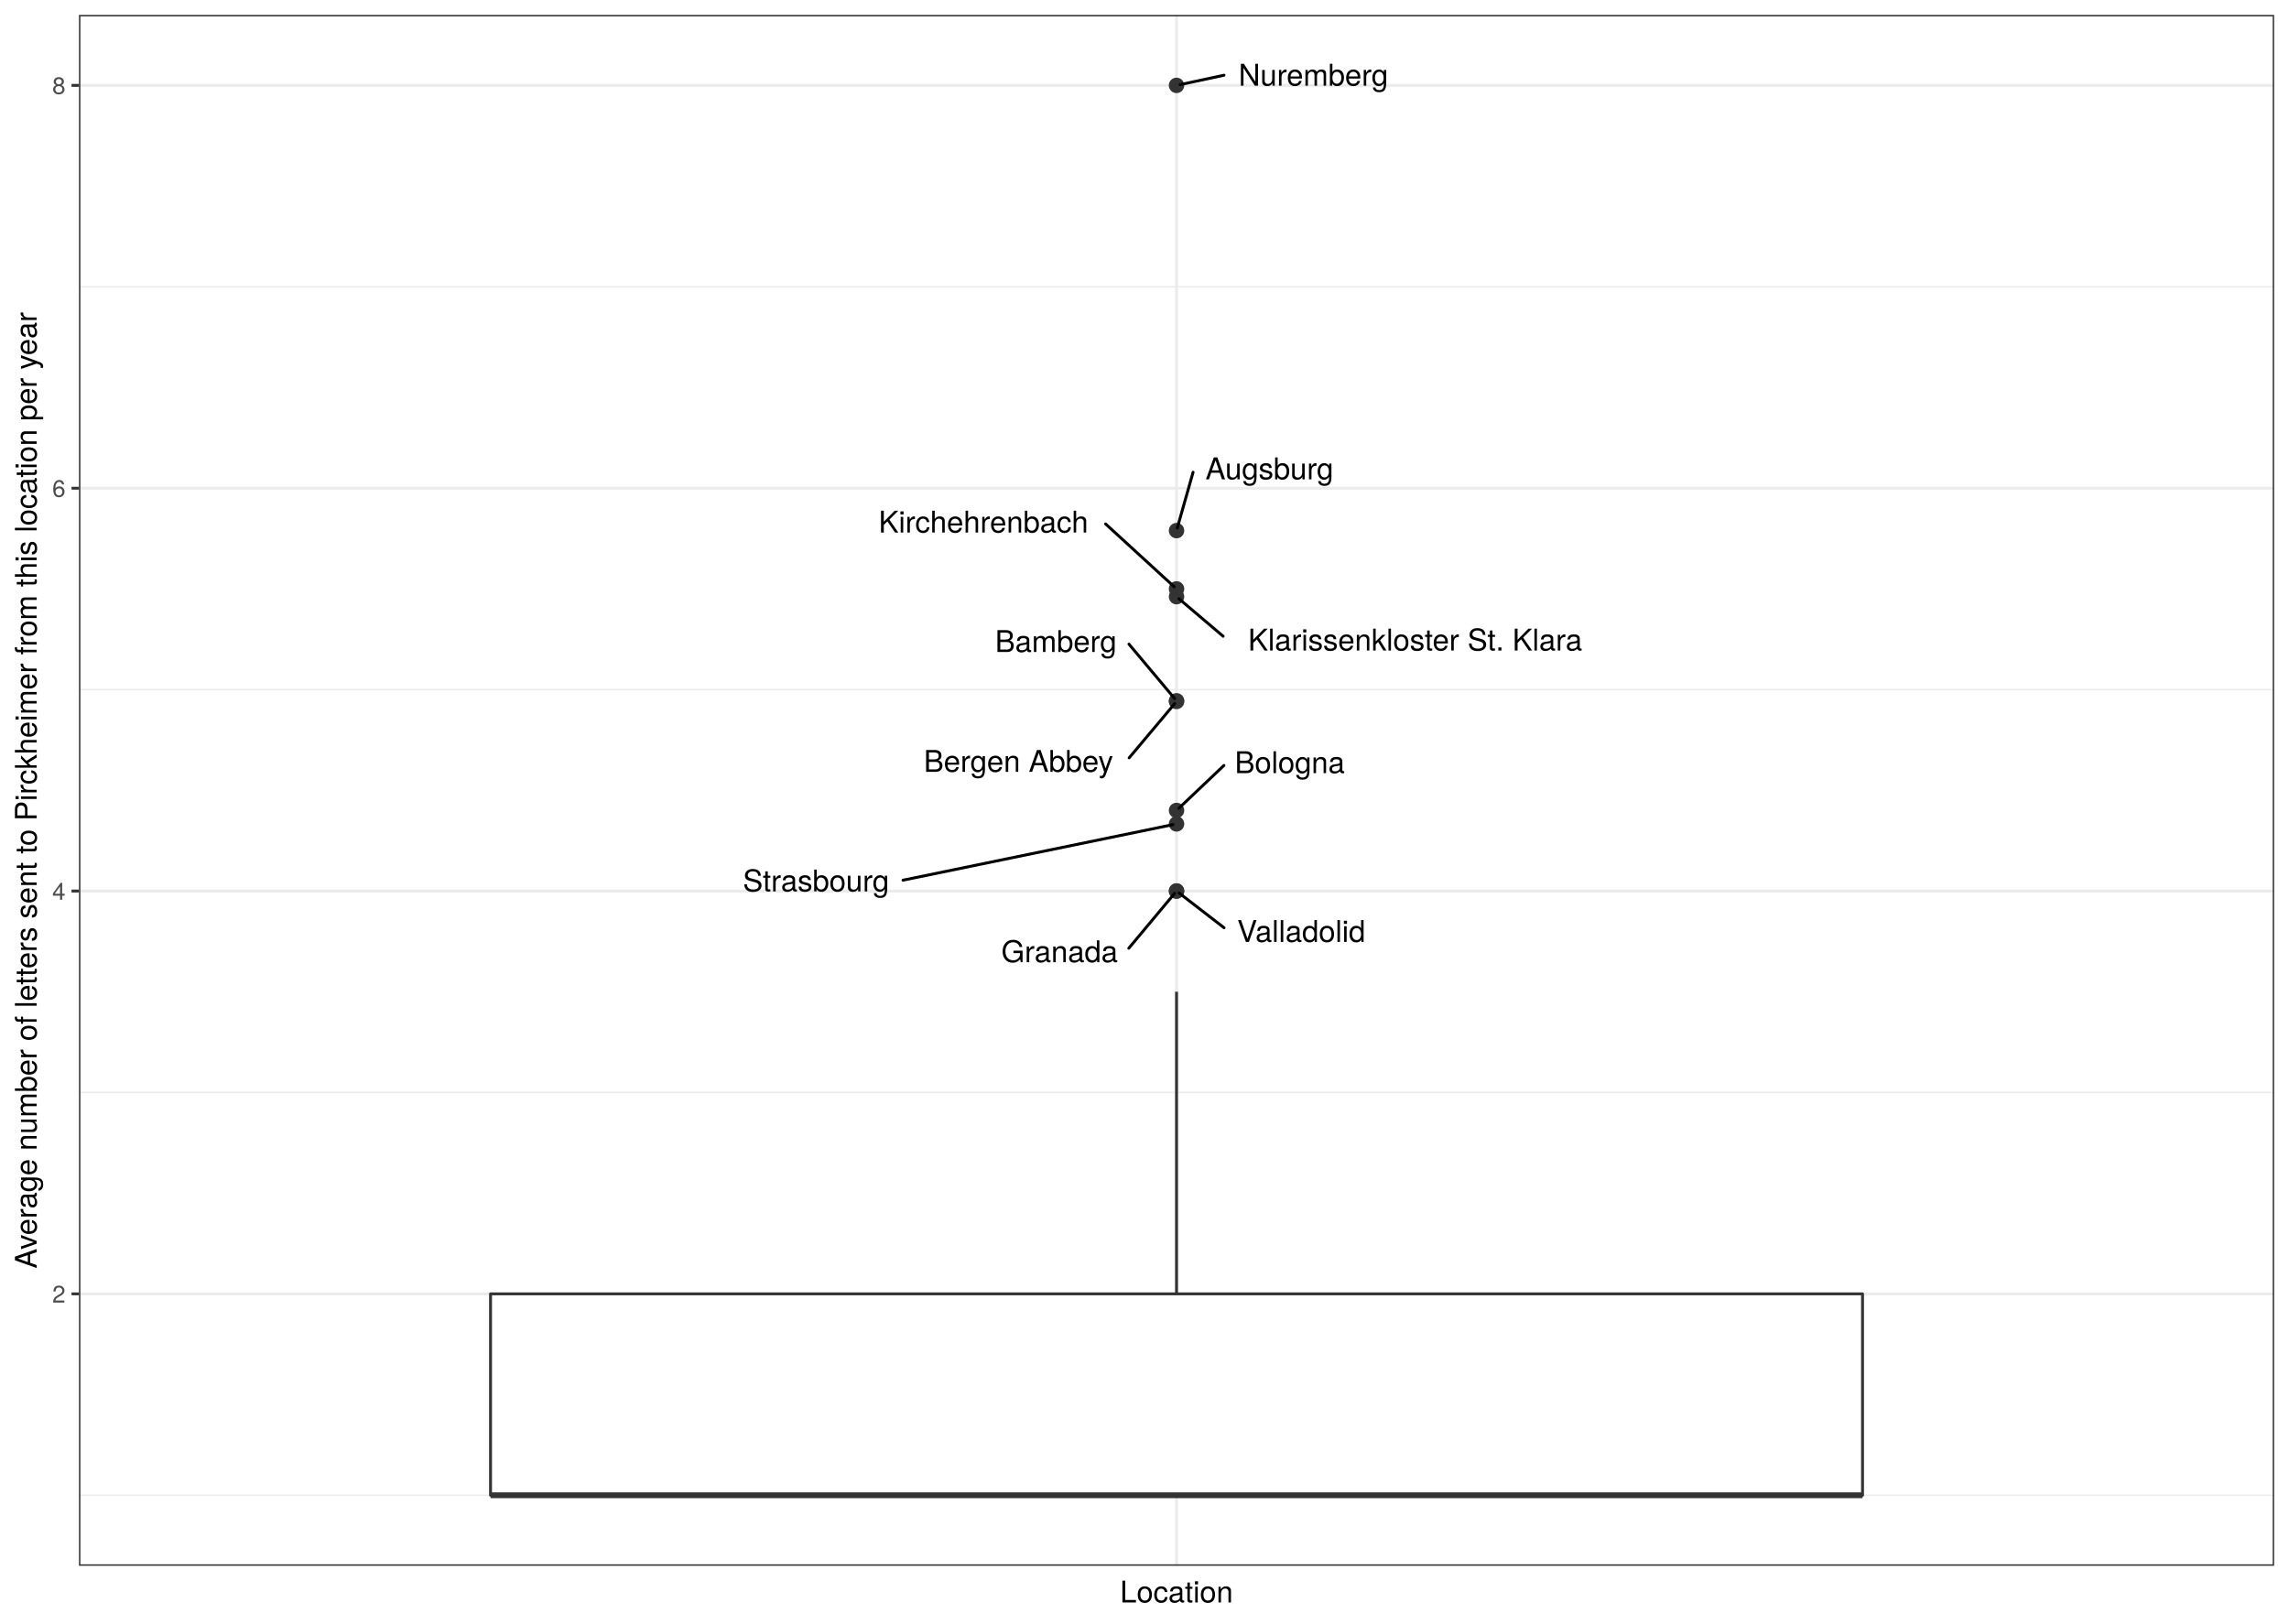
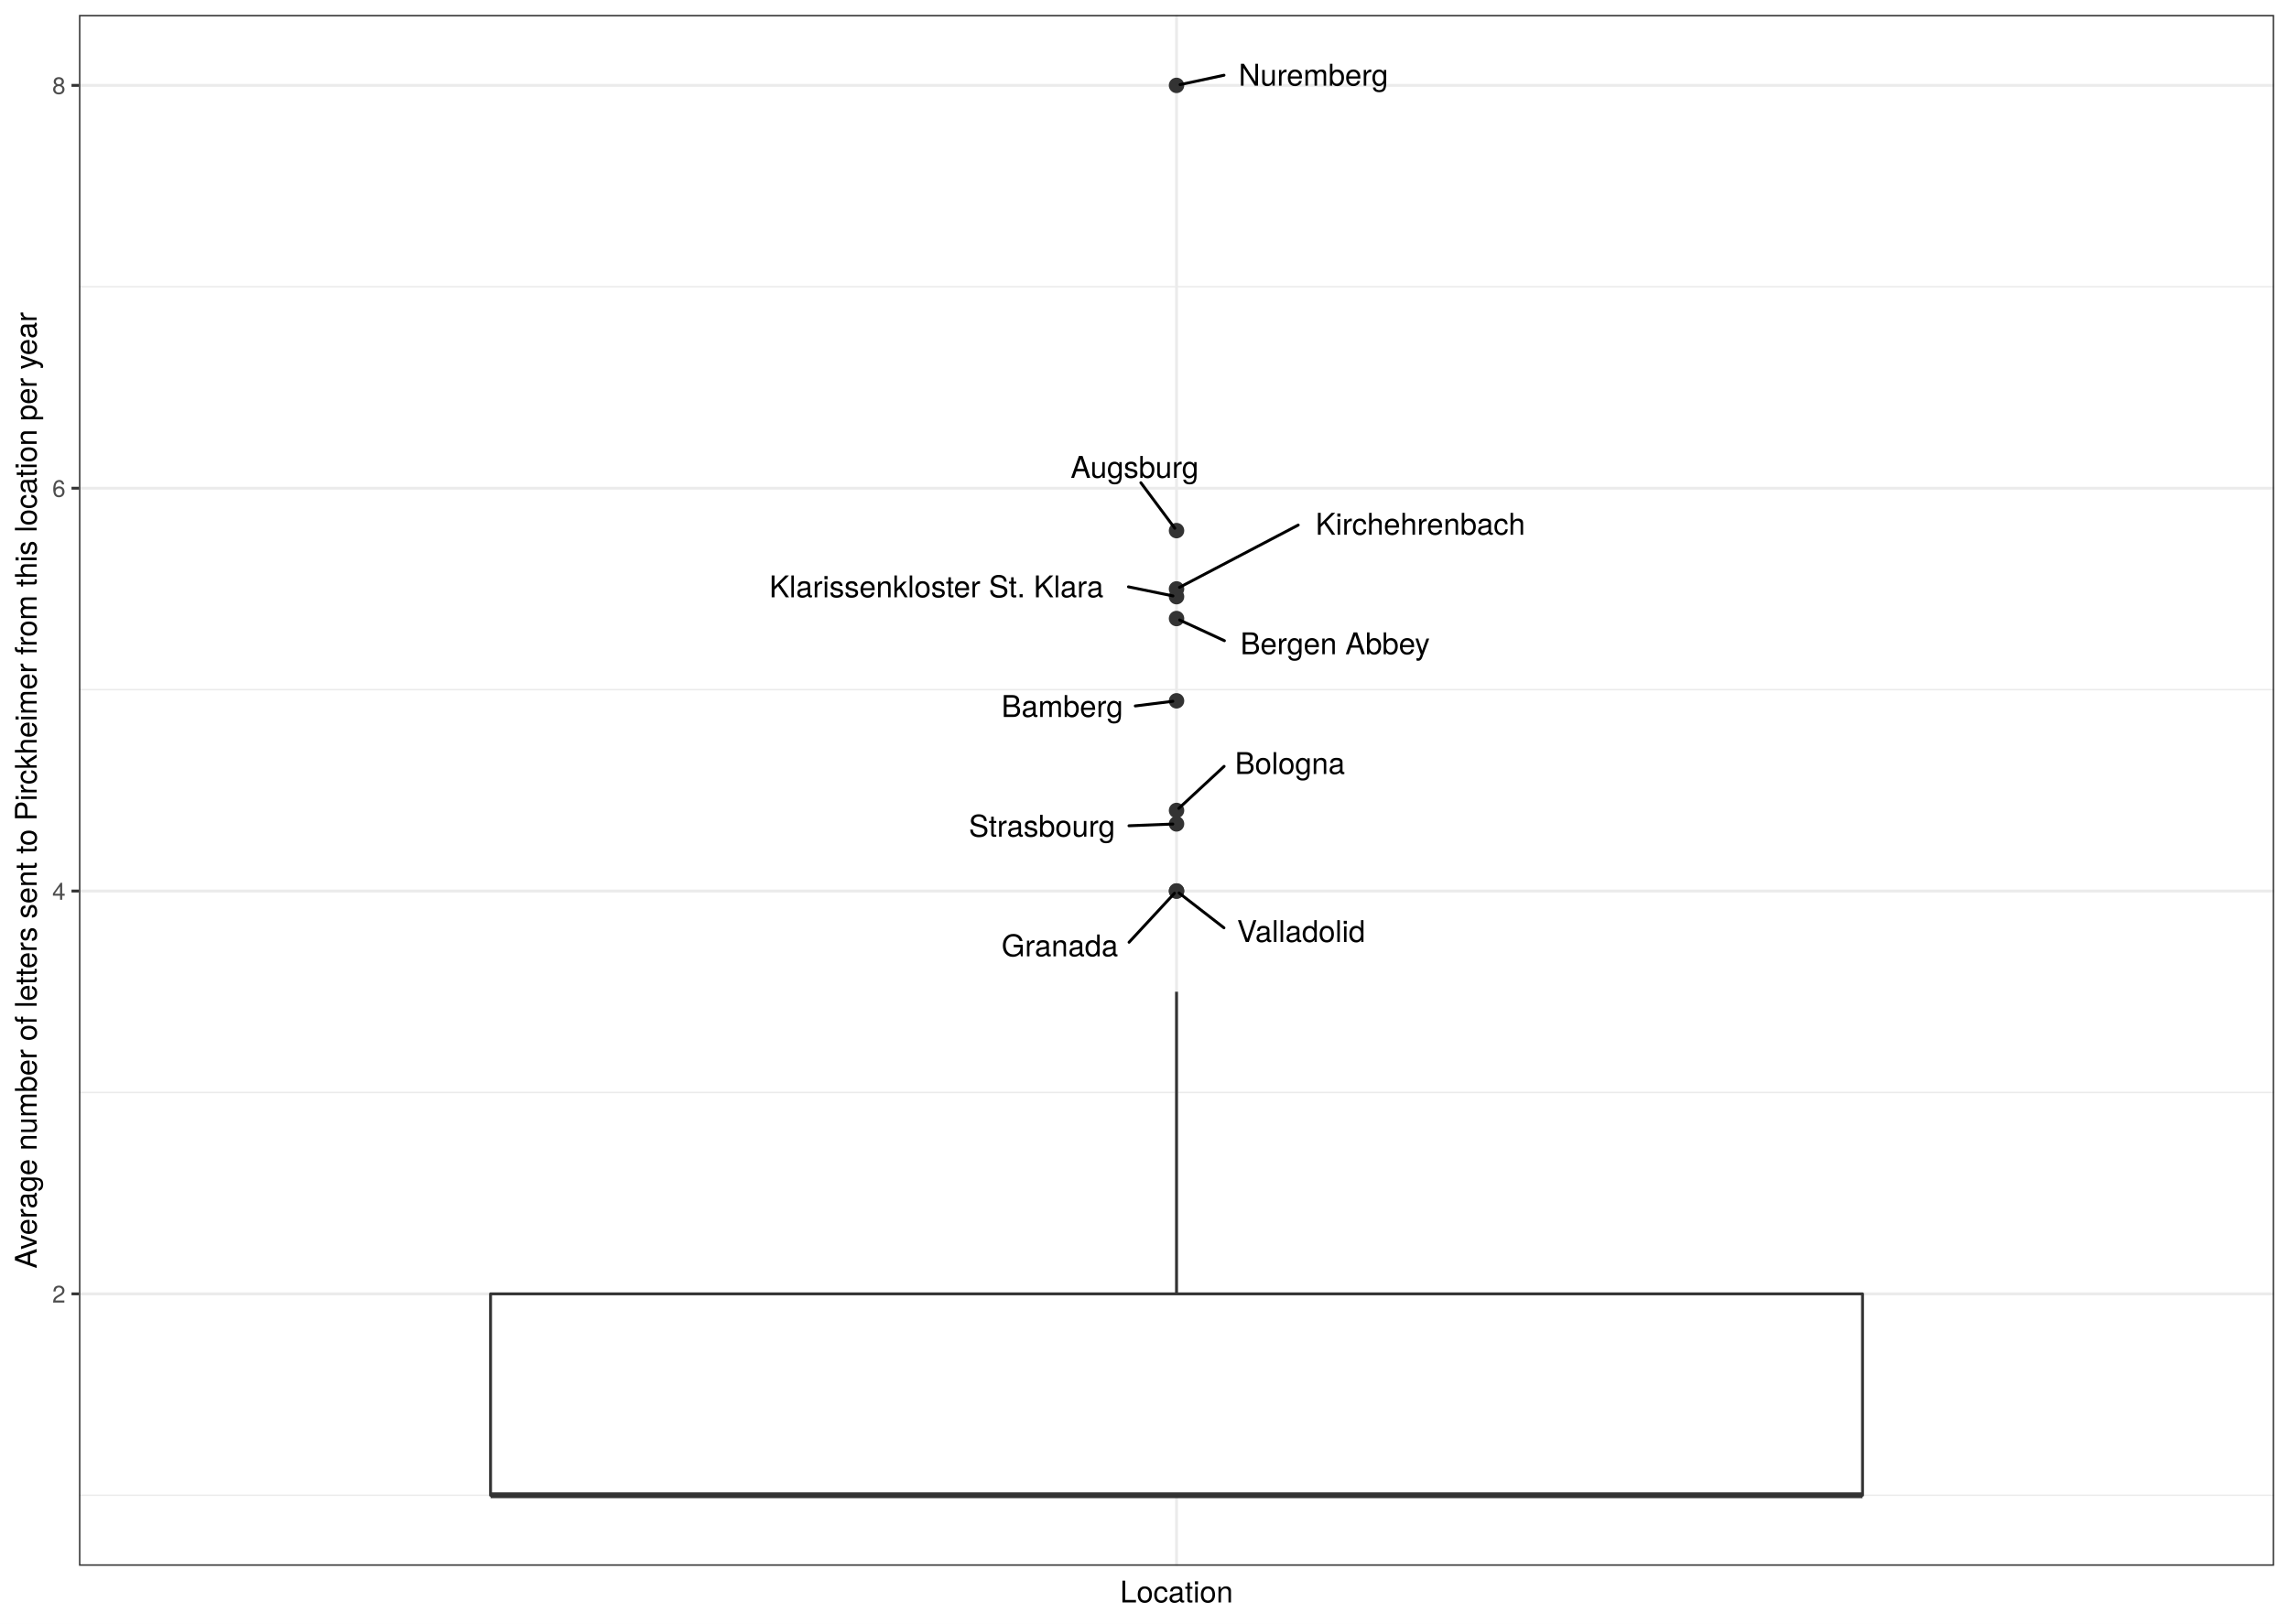
<svg xmlns="http://www.w3.org/2000/svg" class="svglite" width="842.40pt" height="597.60pt" viewBox="0 0 842.40 597.60">
  <defs>
    <style type="text/css">
    .svglite line, .svglite polyline, .svglite polygon, .svglite path, .svglite rect, .svglite circle {
      fill: none;
      stroke: #000000;
      stroke-linecap: round;
      stroke-linejoin: round;
      stroke-miterlimit: 10.00;
    }
    .svglite text {
      white-space: pre;
    }
  </style>
  </defs>
  <rect width="100%" height="100%" style="stroke: none; fill: #FFFFFF;" />
  <defs>
    <clipPath id="cpMC4wMHw4NDIuNDB8MC4wMHw1OTcuNjA=">
      <rect x="0.00" y="0.00" width="842.40" height="597.60" />
    </clipPath>
  </defs>
  <g clip-path="url(#cpMC4wMHw4NDIuNDB8MC4wMHw1OTcuNjA=)">
    <rect x="0.00" y="-0" width="842.40" height="597.60" style="stroke-width: 1.07; stroke: #FFFFFF; fill: #FFFFFF;" />
  </g>
  <defs>
    <clipPath id="cpMjkuMDZ8ODM2LjkyfDUuNDh8NTc2LjMz">
      <rect x="29.06" y="5.48" width="807.87" height="570.85" />
    </clipPath>
  </defs>
  <g clip-path="url(#cpMjkuMDZ8ODM2LjkyfDUuNDh8NTc2LjMz)">
    <rect x="29.06" y="5.48" width="807.87" height="570.85" style="stroke-width: 1.07; stroke: none; fill: #FFFFFF;" />
    <polyline points="29.06,550.38 836.92,550.38 " style="stroke-width: 0.53; stroke: #EBEBEB; stroke-linecap: butt;" />
    <polyline points="29.06,402.11 836.92,402.11 " style="stroke-width: 0.53; stroke: #EBEBEB; stroke-linecap: butt;" />
    <polyline points="29.06,253.84 836.92,253.84 " style="stroke-width: 0.53; stroke: #EBEBEB; stroke-linecap: butt;" />
    <polyline points="29.06,105.56 836.92,105.56 " style="stroke-width: 0.53; stroke: #EBEBEB; stroke-linecap: butt;" />
    <polyline points="29.06,476.25 836.92,476.25 " style="stroke-width: 1.07; stroke: #EBEBEB; stroke-linecap: butt;" />
    <polyline points="29.06,327.97 836.92,327.97 " style="stroke-width: 1.07; stroke: #EBEBEB; stroke-linecap: butt;" />
    <polyline points="29.06,179.70 836.92,179.70 " style="stroke-width: 1.07; stroke: #EBEBEB; stroke-linecap: butt;" />
    <polyline points="29.06,31.43 836.92,31.43 " style="stroke-width: 1.07; stroke: #EBEBEB; stroke-linecap: butt;" />
    <polyline points="432.99,576.33 432.99,5.48 " style="stroke-width: 1.07; stroke: #EBEBEB; stroke-linecap: butt;" />
    <circle cx="432.99" cy="31.43" r="2.49" style="stroke-width: 0.71; stroke: #333333; fill: #333333;" />
    <circle cx="432.99" cy="195.31" r="2.49" style="stroke-width: 0.71; stroke: #333333; fill: #333333;" />
    <circle cx="432.99" cy="257.96" r="2.49" style="stroke-width: 0.71; stroke: #333333; fill: #333333;" />
-     <circle cx="432.99" cy="258.20" r="2.49" style="stroke-width: 0.71; stroke: #333333; fill: #333333;" />
+     <circle cx="432.99" cy="227.67" r="2.49" style="stroke-width: 0.71; stroke: #333333; fill: #333333;" />
    <circle cx="432.99" cy="219.62" r="2.49" style="stroke-width: 0.71; stroke: #333333; fill: #333333;" />
    <circle cx="432.99" cy="298.32" r="2.49" style="stroke-width: 0.71; stroke: #333333; fill: #333333;" />
    <circle cx="432.99" cy="303.26" r="2.49" style="stroke-width: 0.71; stroke: #333333; fill: #333333;" />
    <circle cx="432.99" cy="216.77" r="2.49" style="stroke-width: 0.71; stroke: #333333; fill: #333333;" />
    <circle cx="432.99" cy="327.97" r="2.49" style="stroke-width: 0.71; stroke: #333333; fill: #333333;" />
    <circle cx="432.99" cy="327.97" r="2.49" style="stroke-width: 0.71; stroke: #333333; fill: #333333;" />
    <line x1="432.99" y1="476.25" x2="432.99" y2="365.04" style="stroke-width: 1.07; stroke: #333333; stroke-linecap: butt;" />
    <line x1="432.99" y1="550.38" x2="432.99" y2="550.38" style="stroke-width: 1.07; stroke: #333333; stroke-linecap: butt;" />
    <polygon points="180.53,476.25 180.53,550.38 685.45,550.38 685.45,476.25 180.53,476.25 " style="stroke-width: 1.07; stroke: #333333; fill: #FFFFFF;" />
    <line x1="180.53" y1="550.38" x2="685.45" y2="550.38" style="stroke-width: 2.13; stroke: #333333; stroke-linecap: butt;" />
-     <line x1="450.45" y1="27.69" x2="434.30" y2="31.15" style="stroke-width: 1.07;" />
-     <line x1="439.08" y1="173.82" x2="433.26" y2="194.36" style="stroke-width: 1.07;" />
-     <line x1="415.48" y1="237.10" x2="432.29" y2="257.13" style="stroke-width: 1.07;" />
-     <line x1="415.55" y1="278.95" x2="432.29" y2="259.03" style="stroke-width: 1.07;" />
-     <line x1="450.14" y1="234.19" x2="433.86" y2="220.37" style="stroke-width: 1.07;" />
-     <line x1="450.43" y1="281.75" x2="433.81" y2="297.54" style="stroke-width: 1.07;" />
-     <line x1="332.34" y1="323.98" x2="431.67" y2="303.53" style="stroke-width: 1.07;" />
-     <line x1="406.88" y1="192.85" x2="432.15" y2="216.00" style="stroke-width: 1.07;" />
-     <line x1="415.42" y1="349.03" x2="432.29" y2="328.81" style="stroke-width: 1.07;" />
-     <line x1="450.48" y1="341.49" x2="433.91" y2="328.69" style="stroke-width: 1.07;" />
-     <text x="483.35" y="31.53" text-anchor="middle" style="font-size: 11.04px; font-family: &quot;TeX Gyre Heros&quot;;" textLength="62.19px" lengthAdjust="spacingAndGlyphs">Nuremberg</text>
-     <text x="467.18" y="176.42" text-anchor="middle" style="font-size: 11.04px; font-family: &quot;TeX Gyre Heros&quot;;" textLength="52.61px" lengthAdjust="spacingAndGlyphs">Augsburg</text>
-     <text x="388.58" y="239.99" text-anchor="middle" style="font-size: 11.04px; font-family: &quot;TeX Gyre Heros&quot;;" textLength="50.20px" lengthAdjust="spacingAndGlyphs">Bamberg</text>
-     <text x="374.83" y="284.10" text-anchor="middle" style="font-size: 11.04px; font-family: &quot;TeX Gyre Heros&quot;;" textLength="77.85px" lengthAdjust="spacingAndGlyphs">Bergen Abbey</text>
-     <text x="520.81" y="239.45" text-anchor="middle" style="font-size: 11.04px; font-family: &quot;TeX Gyre Heros&quot;;" textLength="137.74px" lengthAdjust="spacingAndGlyphs">Klarissenkloster St. Klara</text>
-     <text x="474.67" y="284.57" text-anchor="middle" style="font-size: 11.04px; font-family: &quot;TeX Gyre Heros&quot;;" textLength="44.88px" lengthAdjust="spacingAndGlyphs">Bologna</text>
-     <text x="300.31" y="328.11" text-anchor="middle" style="font-size: 11.04px; font-family: &quot;TeX Gyre Heros&quot;;" textLength="60.44px" lengthAdjust="spacingAndGlyphs">Strasbourg</text>
-     <text x="361.93" y="196.03" text-anchor="middle" style="font-size: 11.04px; font-family: &quot;TeX Gyre Heros&quot;;" textLength="86.31px" lengthAdjust="spacingAndGlyphs">Kirchehrenbach</text>
-     <text x="389.95" y="354.17" text-anchor="middle" style="font-size: 11.04px; font-family: &quot;TeX Gyre Heros&quot;;" textLength="47.35px" lengthAdjust="spacingAndGlyphs">Granada</text>
-     <text x="478.90" y="346.72" text-anchor="middle" style="font-size: 11.04px; font-family: &quot;TeX Gyre Heros&quot;;" textLength="53.22px" lengthAdjust="spacingAndGlyphs">Valladolid</text>
+     <line x1="450.46" y1="27.69" x2="434.30" y2="31.15" style="stroke-width: 1.07;" />
+     <line x1="419.86" y1="177.68" x2="432.35" y2="194.45" style="stroke-width: 1.07;" />
+     <line x1="417.81" y1="259.85" x2="431.64" y2="258.13" style="stroke-width: 1.07;" />
+     <line x1="450.61" y1="235.83" x2="434.13" y2="228.21" style="stroke-width: 1.07;" />
+     <line x1="415.29" y1="216.00" x2="431.67" y2="219.35" style="stroke-width: 1.07;" />
+     <line x1="450.50" y1="282.08" x2="433.82" y2="297.55" style="stroke-width: 1.07;" />
+     <line x1="415.49" y1="303.95" x2="431.62" y2="303.32" style="stroke-width: 1.07;" />
+     <line x1="477.77" y1="193.27" x2="434.09" y2="216.19" style="stroke-width: 1.07;" />
+     <line x1="415.52" y1="346.83" x2="432.24" y2="328.78" style="stroke-width: 1.07;" />
+     <line x1="450.44" y1="341.51" x2="433.91" y2="328.69" style="stroke-width: 1.07;" />
+     <text x="483.36" y="31.53" text-anchor="middle" style="font-size: 11.04px; font-family: &quot;TeX Gyre Heros&quot;;" textLength="62.19px" lengthAdjust="spacingAndGlyphs">Nuremberg</text>
+     <text x="417.55" y="175.88" text-anchor="middle" style="font-size: 11.04px; font-family: &quot;TeX Gyre Heros&quot;;" textLength="52.61px" lengthAdjust="spacingAndGlyphs">Augsburg</text>
+     <text x="390.91" y="263.90" text-anchor="middle" style="font-size: 11.04px; font-family: &quot;TeX Gyre Heros&quot;;" textLength="50.20px" lengthAdjust="spacingAndGlyphs">Bamberg</text>
+     <text x="491.34" y="240.82" text-anchor="middle" style="font-size: 11.04px; font-family: &quot;TeX Gyre Heros&quot;;" textLength="77.85px" lengthAdjust="spacingAndGlyphs">Bergen Abbey</text>
+     <text x="344.62" y="219.86" text-anchor="middle" style="font-size: 11.04px; font-family: &quot;TeX Gyre Heros&quot;;" textLength="137.74px" lengthAdjust="spacingAndGlyphs">Klarissenkloster St. Klara</text>
+     <text x="474.74" y="284.90" text-anchor="middle" style="font-size: 11.04px; font-family: &quot;TeX Gyre Heros&quot;;" textLength="44.88px" lengthAdjust="spacingAndGlyphs">Bologna</text>
+     <text x="383.46" y="307.97" text-anchor="middle" style="font-size: 11.04px; font-family: &quot;TeX Gyre Heros&quot;;" textLength="60.44px" lengthAdjust="spacingAndGlyphs">Strasbourg</text>
+     <text x="522.72" y="196.82" text-anchor="middle" style="font-size: 11.04px; font-family: &quot;TeX Gyre Heros&quot;;" textLength="86.31px" lengthAdjust="spacingAndGlyphs">Kirchehrenbach</text>
+     <text x="390.04" y="352.01" text-anchor="middle" style="font-size: 11.04px; font-family: &quot;TeX Gyre Heros&quot;;" textLength="47.35px" lengthAdjust="spacingAndGlyphs">Granada</text>
+     <text x="478.85" y="346.74" text-anchor="middle" style="font-size: 11.04px; font-family: &quot;TeX Gyre Heros&quot;;" textLength="53.22px" lengthAdjust="spacingAndGlyphs">Valladolid</text>
    <rect x="29.06" y="5.48" width="807.87" height="570.85" style="stroke-width: 1.07; stroke: #333333;" />
  </g>
  <g clip-path="url(#cpMC4wMHw4NDIuNDB8MC4wMHw1OTcuNjA=)">
    <text x="24.12" y="479.45" text-anchor="end" style="font-size: 8.80px;fill: #4D4D4D; font-family: &quot;TeX Gyre Heros&quot;;" textLength="5.59px" lengthAdjust="spacingAndGlyphs">2</text>
    <text x="24.12" y="331.18" text-anchor="end" style="font-size: 8.80px;fill: #4D4D4D; font-family: &quot;TeX Gyre Heros&quot;;" textLength="5.59px" lengthAdjust="spacingAndGlyphs">4</text>
    <text x="24.12" y="182.91" text-anchor="end" style="font-size: 8.80px;fill: #4D4D4D; font-family: &quot;TeX Gyre Heros&quot;;" textLength="5.59px" lengthAdjust="spacingAndGlyphs">6</text>
    <text x="24.12" y="34.63" text-anchor="end" style="font-size: 8.80px;fill: #4D4D4D; font-family: &quot;TeX Gyre Heros&quot;;" textLength="5.59px" lengthAdjust="spacingAndGlyphs">8</text>
    <polyline points="26.32,476.25 29.06,476.25 " style="stroke-width: 1.07; stroke: #333333; stroke-linecap: butt;" />
    <polyline points="26.32,327.97 29.06,327.97 " style="stroke-width: 1.07; stroke: #333333; stroke-linecap: butt;" />
    <polyline points="26.32,179.70 29.06,179.70 " style="stroke-width: 1.07; stroke: #333333; stroke-linecap: butt;" />
    <polyline points="26.32,31.43 29.06,31.43 " style="stroke-width: 1.07; stroke: #333333; stroke-linecap: butt;" />
    <text x="432.99" y="589.83" text-anchor="middle" style="font-size: 11.00px; font-family: &quot;TeX Gyre Heros&quot;;" textLength="46.53px" lengthAdjust="spacingAndGlyphs">Location</text>
    <text transform="translate(13.50,290.91) rotate(-90)" text-anchor="middle" style="font-size: 11.00px; font-family: &quot;TeX Gyre Heros&quot;;" textLength="404.57px" lengthAdjust="spacingAndGlyphs">Average number of letters sent to Pirckheimer from this location per year</text>
  </g>
</svg>
